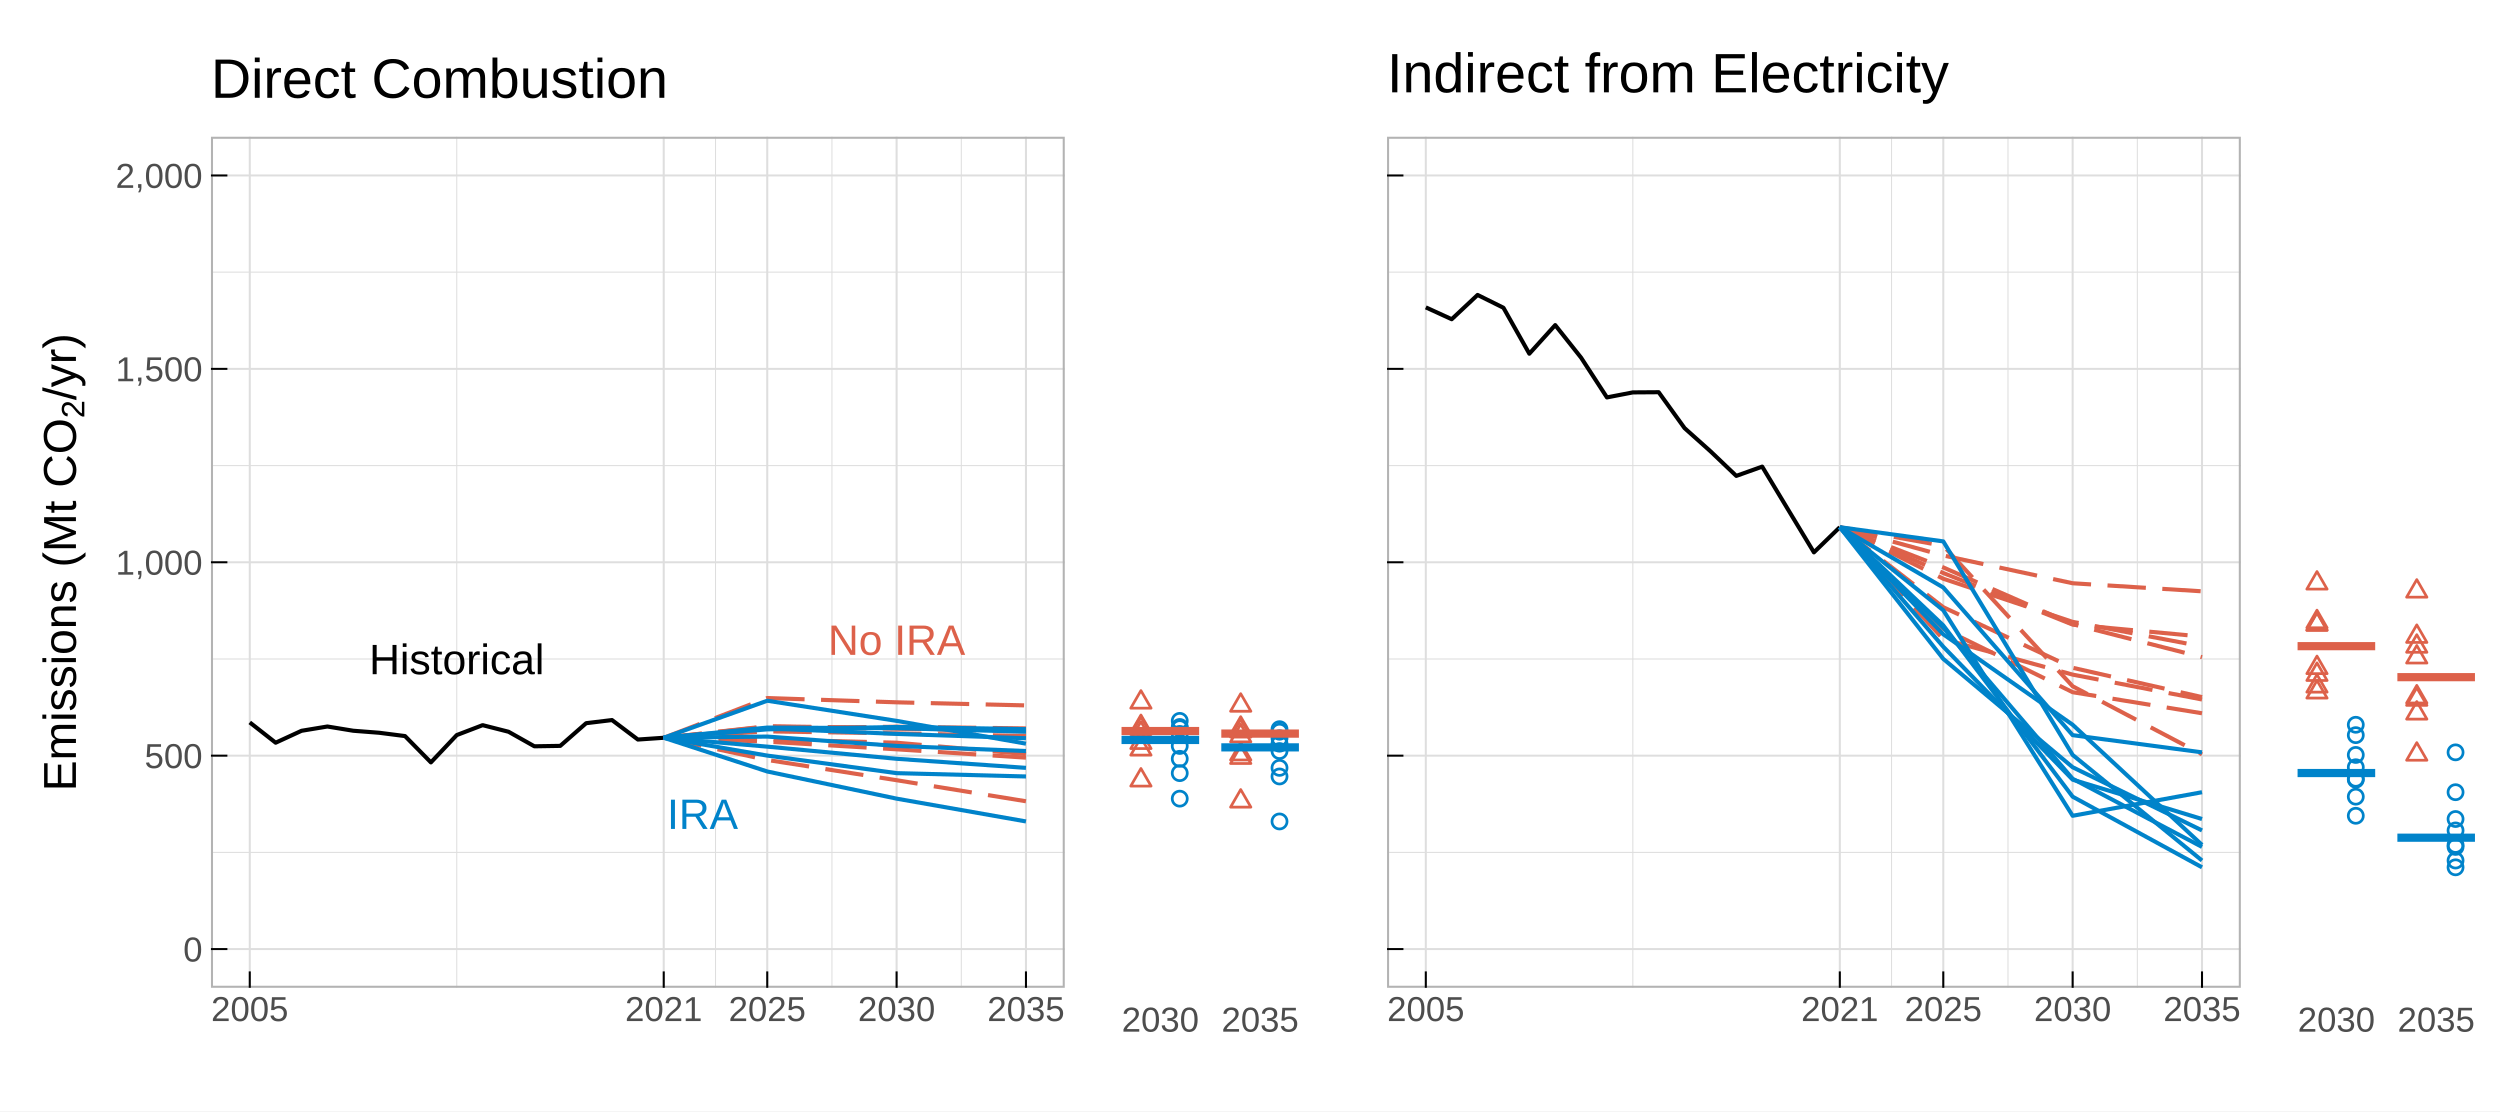
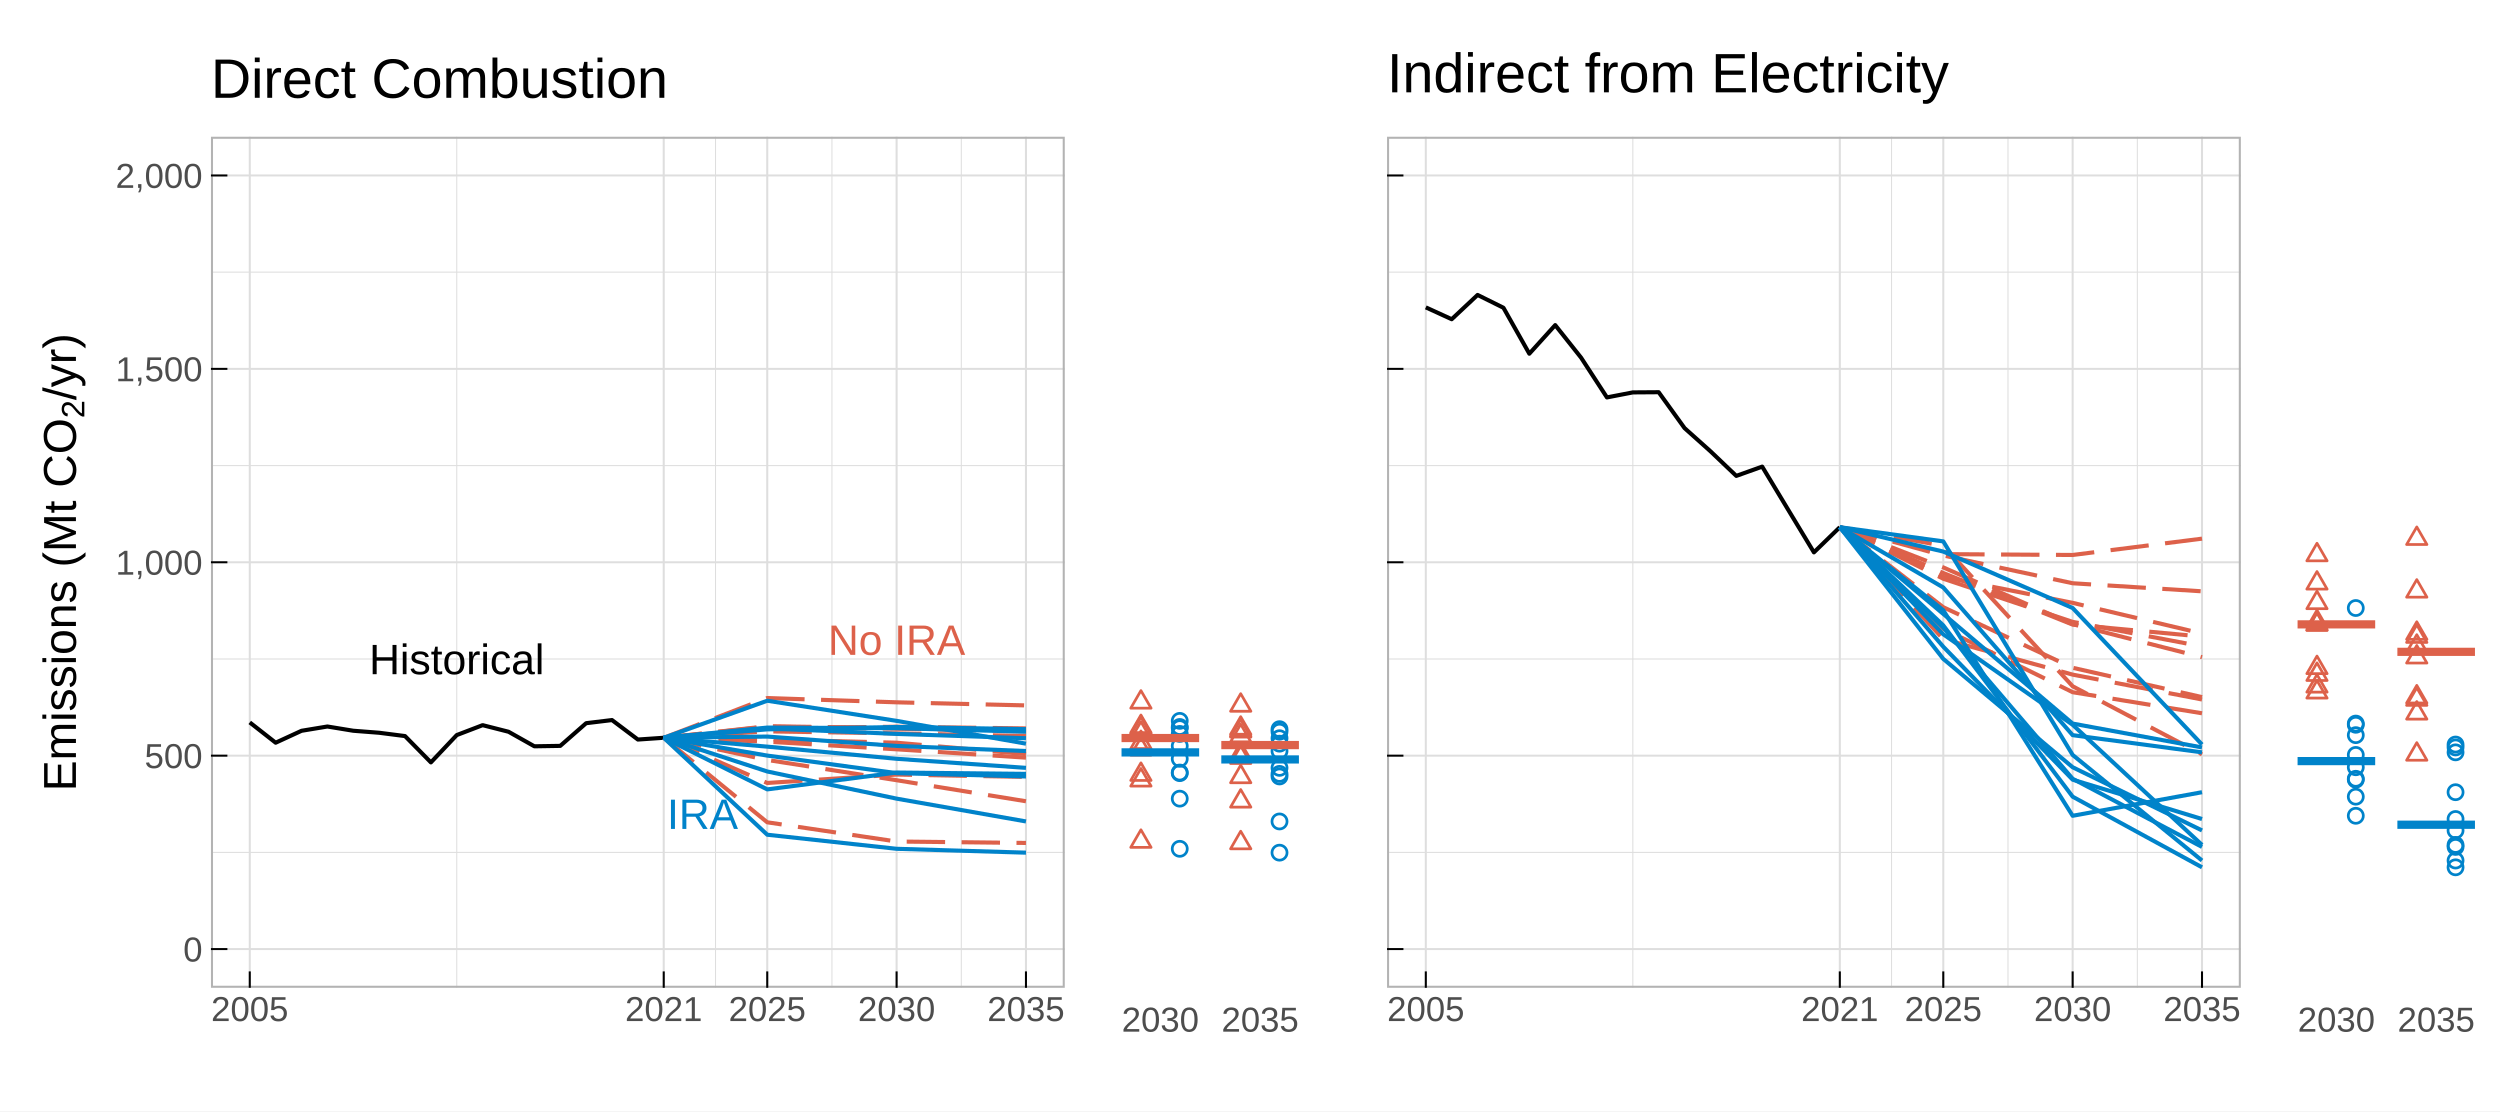
<svg xmlns="http://www.w3.org/2000/svg" class="svglite" width="648.00pt" height="288.00pt" viewBox="0 0 648.00 288.00">
  <defs>
    <style type="text/css">
    .svglite line, .svglite polyline, .svglite polygon, .svglite path, .svglite rect, .svglite circle {
      fill: none;
      stroke: #000000;
      stroke-linecap: round;
      stroke-linejoin: round;
      stroke-miterlimit: 10.00;
    }
    .svglite text {
      white-space: pre;
    }
  </style>
  </defs>
  <rect width="100%" height="100%" style="stroke: none; fill: #FFFFFF;" />
  <defs>
    <clipPath id="cpMC4wMHw2NDguMDB8MC4wMHwyODguMDA=">
      <rect x="0.00" y="0.00" width="648.00" height="288.00" />
    </clipPath>
  </defs>
  <g clip-path="url(#cpMC4wMHw2NDguMDB8MC4wMHwyODguMDA=)">
    <rect x="0" y="0.00" width="648.00" height="288.00" style="stroke-width: 1.07; stroke: #FFFFFF; fill: #FFFFFF;" />
  </g>
  <defs>
    <clipPath id="cpNTQuNjh8MzM3LjY5fDM1LjQ1fDI1Ni4wMw==">
      <rect x="54.68" y="35.45" width="283.01" height="220.58" />
    </clipPath>
  </defs>
  <g clip-path="url(#cpNTQuNjh8MzM3LjY5fDM1LjQ1fDI1Ni4wMw==)">
</g>
  <g clip-path="url(#cpMC4wMHw2NDguMDB8MC4wMHwyODguMDA=)">
</g>
  <defs>
    <clipPath id="cpNS40OHwyODUuOTV8NS40OHwyODIuNTI=">
      <rect x="5.48" y="5.48" width="280.48" height="277.04" />
    </clipPath>
  </defs>
  <g clip-path="url(#cpNS40OHwyODUuOTV8NS40OHwyODIuNTI=)">
    <rect x="5.48" y="5.48" width="280.48" height="277.04" style="stroke-width: 1.07; stroke: #FFFFFF; fill: #FFFFFF;" />
  </g>
  <g clip-path="url(#cpMC4wMHw2NDguMDB8MC4wMHwyODguMDA=)">
</g>
  <defs>
    <clipPath id="cpNTQuNjh8Mjc1Ljk5fDM1LjQ1fDI1Ni4wMw==">
      <rect x="54.68" y="35.45" width="221.31" height="220.58" />
    </clipPath>
  </defs>
  <g clip-path="url(#cpNTQuNjh8Mjc1Ljk5fDM1LjQ1fDI1Ni4wMw==)">
    <rect x="54.68" y="35.45" width="221.31" height="220.58" style="stroke-width: 1.07; stroke: none; fill: #FFFFFF;" />
    <polyline points="54.68,220.94 275.99,220.94 " style="stroke-width: 0.27; stroke: #DEDEDE; stroke-linecap: butt;" />
    <polyline points="54.68,170.81 275.99,170.81 " style="stroke-width: 0.27; stroke: #DEDEDE; stroke-linecap: butt;" />
    <polyline points="54.68,120.68 275.99,120.68 " style="stroke-width: 0.27; stroke: #DEDEDE; stroke-linecap: butt;" />
    <polyline points="54.68,70.54 275.99,70.54 " style="stroke-width: 0.27; stroke: #DEDEDE; stroke-linecap: butt;" />
    <polyline points="118.39,256.03 118.39,35.45 " style="stroke-width: 0.27; stroke: #DEDEDE; stroke-linecap: butt;" />
    <polyline points="185.46,256.03 185.46,35.45 " style="stroke-width: 0.27; stroke: #DEDEDE; stroke-linecap: butt;" />
    <polyline points="215.64,256.03 215.64,35.45 " style="stroke-width: 0.27; stroke: #DEDEDE; stroke-linecap: butt;" />
    <polyline points="249.17,256.03 249.17,35.45 " style="stroke-width: 0.27; stroke: #DEDEDE; stroke-linecap: butt;" />
    <polyline points="54.68,246.00 275.99,246.00 " style="stroke-width: 0.53; stroke: #DEDEDE; stroke-linecap: butt;" />
    <polyline points="54.68,195.87 275.99,195.87 " style="stroke-width: 0.53; stroke: #DEDEDE; stroke-linecap: butt;" />
    <polyline points="54.68,145.74 275.99,145.74 " style="stroke-width: 0.53; stroke: #DEDEDE; stroke-linecap: butt;" />
    <polyline points="54.68,95.61 275.99,95.61 " style="stroke-width: 0.53; stroke: #DEDEDE; stroke-linecap: butt;" />
    <polyline points="54.68,45.48 275.99,45.48 " style="stroke-width: 0.53; stroke: #DEDEDE; stroke-linecap: butt;" />
    <polyline points="64.74,256.03 64.74,35.45 " style="stroke-width: 0.53; stroke: #DEDEDE; stroke-linecap: butt;" />
    <polyline points="172.04,256.03 172.04,35.45 " style="stroke-width: 0.53; stroke: #DEDEDE; stroke-linecap: butt;" />
    <polyline points="198.87,256.03 198.87,35.45 " style="stroke-width: 0.53; stroke: #DEDEDE; stroke-linecap: butt;" />
    <polyline points="232.40,256.03 232.40,35.45 " style="stroke-width: 0.53; stroke: #DEDEDE; stroke-linecap: butt;" />
    <polyline points="265.93,256.03 265.93,35.45 " style="stroke-width: 0.53; stroke: #DEDEDE; stroke-linecap: butt;" />
    <polyline points="64.74,187.25 71.45,192.51 78.16,189.42 84.86,188.31 91.57,189.41 98.27,189.93 104.98,190.79 111.69,197.61 118.39,190.53 125.10,187.96 131.81,189.67 138.51,193.44 145.22,193.33 151.93,187.45 158.63,186.64 165.34,191.69 172.04,191.23 " style="stroke-width: 1.07; stroke-linecap: butt;" />
    <polyline points="172.04,191.23 198.87,196.98 232.40,202.23 265.93,207.69 " style="stroke-width: 1.07; stroke: #DD614A; stroke-dasharray: 9.96,4.27; stroke-linecap: butt;" />
    <polyline points="172.04,191.23 198.87,189.57 232.40,190.09 265.93,190.77 " style="stroke-width: 1.07; stroke: #DD614A; stroke-dasharray: 9.96,4.27; stroke-linecap: butt;" />
    <polyline points="172.04,191.23 198.87,191.64 232.40,192.51 265.93,195.47 " style="stroke-width: 1.07; stroke: #DD614A; stroke-dasharray: 9.96,4.27; stroke-linecap: butt;" />
+     <polyline points="172.04,191.23 198.87,202.95 232.40,200.77 265.93,201.37 " style="stroke-width: 1.07; stroke: #DD614A; stroke-dasharray: 9.96,4.27; stroke-linecap: butt;" />
+     <polyline points="172.04,191.23 198.87,213.14 232.40,218.12 265.93,218.49 " style="stroke-width: 1.07; stroke: #DD614A; stroke-dasharray: 9.96,4.27; stroke-linecap: butt;" />
    <polyline points="172.04,191.23 198.87,188.24 232.40,188.70 265.93,189.29 " style="stroke-width: 1.07; stroke: #DD614A; stroke-dasharray: 9.96,4.27; stroke-linecap: butt;" />
    <polyline points="172.04,191.23 198.87,188.34 232.40,188.87 265.93,189.54 " style="stroke-width: 1.07; stroke: #DD614A; stroke-dasharray: 9.96,4.27; stroke-linecap: butt;" />
    <polyline points="172.04,191.23 198.87,192.24 232.40,194.22 265.93,196.38 " style="stroke-width: 1.07; stroke: #DD614A; stroke-dasharray: 9.96,4.27; stroke-linecap: butt;" />
    <polyline points="172.04,191.23 198.87,180.93 232.40,182.04 265.93,182.84 " style="stroke-width: 1.07; stroke: #DD614A; stroke-dasharray: 9.96,4.27; stroke-linecap: butt;" />
    <polyline points="172.04,191.23 198.87,188.77 232.40,188.37 265.93,188.80 " style="stroke-width: 1.07; stroke: #DD614A; stroke-dasharray: 9.96,4.27; stroke-linecap: butt;" />
    <polyline points="172.04,191.23 198.87,199.97 232.40,207.01 265.93,212.92 " style="stroke-width: 1.07; stroke: #0083CA; stroke-linecap: butt;" />
    <polyline points="172.04,191.23 198.87,190.92 232.40,193.35 265.93,194.67 " style="stroke-width: 1.07; stroke: #0083CA; stroke-linecap: butt;" />
    <polyline points="172.04,191.23 198.87,195.85 232.40,200.40 265.93,201.26 " style="stroke-width: 1.07; stroke: #0083CA; stroke-linecap: butt;" />
+     <polyline points="172.04,191.23 198.87,204.61 232.40,200.24 265.93,200.59 " style="stroke-width: 1.07; stroke: #0083CA; stroke-linecap: butt;" />
+     <polyline points="172.04,191.23 198.87,216.36 232.40,220.01 265.93,221.01 " style="stroke-width: 1.07; stroke: #0083CA; stroke-linecap: butt;" />
    <polyline points="172.04,191.23 198.87,188.59 232.40,188.75 265.93,189.66 " style="stroke-width: 1.07; stroke: #0083CA; stroke-linecap: butt;" />
    <polyline points="172.04,191.23 198.87,188.81 232.40,190.23 265.93,191.35 " style="stroke-width: 1.07; stroke: #0083CA; stroke-linecap: butt;" />
    <polyline points="172.04,191.23 198.87,193.53 232.40,196.68 265.93,199.03 " style="stroke-width: 1.07; stroke: #0083CA; stroke-linecap: butt;" />
    <polyline points="172.04,191.23 198.87,181.63 232.40,186.85 265.93,192.76 " style="stroke-width: 1.07; stroke: #0083CA; stroke-linecap: butt;" />
    <polyline points="172.04,191.23 198.87,189.05 232.40,188.43 265.93,189.00 " style="stroke-width: 1.07; stroke: #0083CA; stroke-linecap: butt;" />
    <text x="118.39" y="174.76" text-anchor="middle" style="font-size: 11.04px; font-family: &quot;Arial&quot;;" textLength="45.35px" lengthAdjust="spacingAndGlyphs">Historical</text>
    <text x="232.40" y="169.74" text-anchor="middle" style="font-size: 11.04px;fill: #DD614A; font-family: &quot;Arial&quot;;" textLength="35.55px" lengthAdjust="spacingAndGlyphs">No IRA</text>
    <text x="182.10" y="214.86" text-anchor="middle" style="font-size: 11.04px;fill: #0083CA; font-family: &quot;Arial&quot;;" textLength="18.39px" lengthAdjust="spacingAndGlyphs">IRA</text>
    <rect x="54.68" y="35.45" width="221.31" height="220.58" style="stroke-width: 1.07; stroke: #B3B3B3;" />
  </g>
  <g clip-path="url(#cpMC4wMHw2NDguMDB8MC4wMHwyODguMDA=)">
    <text x="52.49" y="249.22" text-anchor="end" style="font-size: 9.00px;fill: #4D4D4D; font-family: &quot;Arial&quot;;" textLength="5.00px" lengthAdjust="spacingAndGlyphs">0</text>
    <text x="52.49" y="199.09" text-anchor="end" style="font-size: 9.00px;fill: #4D4D4D; font-family: &quot;Arial&quot;;" textLength="15.01px" lengthAdjust="spacingAndGlyphs">500</text>
    <text x="52.49" y="148.96" text-anchor="end" style="font-size: 9.00px;fill: #4D4D4D; font-family: &quot;Arial&quot;;" textLength="22.51px" lengthAdjust="spacingAndGlyphs">1,000</text>
    <text x="52.49" y="98.83" text-anchor="end" style="font-size: 9.00px;fill: #4D4D4D; font-family: &quot;Arial&quot;;" textLength="22.51px" lengthAdjust="spacingAndGlyphs">1,500</text>
    <text x="52.49" y="48.70" text-anchor="end" style="font-size: 9.00px;fill: #4D4D4D; font-family: &quot;Arial&quot;;" textLength="22.51px" lengthAdjust="spacingAndGlyphs">2,000</text>
    <polyline points="58.94,246.00 54.68,246.00 " style="stroke-width: 0.53; stroke-linecap: butt;" />
    <polyline points="58.94,195.87 54.68,195.87 " style="stroke-width: 0.53; stroke-linecap: butt;" />
    <polyline points="58.94,145.74 54.68,145.74 " style="stroke-width: 0.53; stroke-linecap: butt;" />
    <polyline points="58.94,95.61 54.68,95.61 " style="stroke-width: 0.53; stroke-linecap: butt;" />
    <polyline points="58.94,45.48 54.68,45.48 " style="stroke-width: 0.53; stroke-linecap: butt;" />
    <polyline points="64.74,251.78 64.74,256.03 " style="stroke-width: 0.53; stroke-linecap: butt;" />
    <polyline points="172.04,251.78 172.04,256.03 " style="stroke-width: 0.53; stroke-linecap: butt;" />
    <polyline points="198.87,251.78 198.87,256.03 " style="stroke-width: 0.53; stroke-linecap: butt;" />
    <polyline points="232.40,251.78 232.40,256.03 " style="stroke-width: 0.53; stroke-linecap: butt;" />
    <polyline points="265.93,251.78 265.93,256.03 " style="stroke-width: 0.53; stroke-linecap: butt;" />
    <text x="64.74" y="264.66" text-anchor="middle" style="font-size: 9.00px;fill: #4D4D4D; font-family: &quot;Arial&quot;;" textLength="20.02px" lengthAdjust="spacingAndGlyphs">2005</text>
    <text x="172.04" y="264.66" text-anchor="middle" style="font-size: 9.00px;fill: #4D4D4D; font-family: &quot;Arial&quot;;" textLength="20.02px" lengthAdjust="spacingAndGlyphs">2021</text>
    <text x="198.87" y="264.66" text-anchor="middle" style="font-size: 9.00px;fill: #4D4D4D; font-family: &quot;Arial&quot;;" textLength="20.02px" lengthAdjust="spacingAndGlyphs">2025</text>
    <text x="232.40" y="264.66" text-anchor="middle" style="font-size: 9.00px;fill: #4D4D4D; font-family: &quot;Arial&quot;;" textLength="20.02px" lengthAdjust="spacingAndGlyphs">2030</text>
    <text x="265.93" y="264.66" text-anchor="middle" style="font-size: 9.00px;fill: #4D4D4D; font-family: &quot;Arial&quot;;" textLength="20.02px" lengthAdjust="spacingAndGlyphs">2035</text>
    <text transform="translate(19.68,205.09) rotate(-90)" style="font-size: 12.00px; font-family: &quot;Arial&quot;;" textLength="87.36px" lengthAdjust="spacingAndGlyphs">Emissions (Mt C</text>
    <text transform="translate(19.68,117.73) rotate(-90)" style="font-size: 12.00px; font-family: &quot;Arial&quot;;" textLength="9.34px" lengthAdjust="spacingAndGlyphs">O</text>
    <text transform="translate(21.86,108.39) rotate(-90)" style="font-size: 8.40px; font-family: &quot;Arial&quot;;" textLength="4.67px" lengthAdjust="spacingAndGlyphs">2</text>
    <text transform="translate(19.68,103.72) rotate(-90)" style="font-size: 12.00px; font-family: &quot;Arial&quot;;" textLength="17.33px" lengthAdjust="spacingAndGlyphs">/yr)</text>
    <text x="54.68" y="25.35" style="font-size: 14.40px; font-family: &quot;Arial&quot;;" textLength="118.40px" lengthAdjust="spacingAndGlyphs">Direct Combustion</text>
  </g>
  <defs>
    <clipPath id="cpMjg1Ljk1fDMxMi44Mnw1LjQ4fDI4Mi41Mg==">
      <rect x="285.95" y="5.48" width="26.86" height="277.04" />
    </clipPath>
  </defs>
  <g clip-path="url(#cpMjg1Ljk1fDMxMi44Mnw1LjQ4fDI4Mi41Mg==)">
    <rect x="285.95" y="5.48" width="26.86" height="277.04" style="stroke-width: 1.07; stroke: #FFFFFF; fill: #FFFFFF;" />
  </g>
  <g clip-path="url(#cpMC4wMHw2NDguMDB8MC4wMHwyODguMDA=)">
</g>
  <defs>
    <clipPath id="cpMjg5LjY5fDMxMS44MnwzNS40NXwyNTYuMDM=">
      <rect x="289.69" y="35.45" width="22.13" height="220.58" />
    </clipPath>
  </defs>
  <g clip-path="url(#cpMjg5LjY5fDMxMS44MnwzNS40NXwyNTYuMDM=)">
    <rect x="289.69" y="35.45" width="22.13" height="220.58" style="stroke-width: 1.07; stroke: none; fill: #FFFFFF;" />
    <circle cx="305.79" cy="193.35" r="1.95" style="stroke-width: 0.71; stroke: #0083CA;" />
    <polygon points="295.73,187.06 298.36,191.61 293.09,191.61 " style="stroke-width: 0.71; stroke: #DD614A;" />
    <circle cx="305.79" cy="200.40" r="1.95" style="stroke-width: 0.71; stroke: #0083CA;" />
    <polygon points="295.73,189.47 298.36,194.03 293.09,194.03 " style="stroke-width: 0.71; stroke: #DD614A;" />
+     <circle cx="305.79" cy="200.24" r="1.95" style="stroke-width: 0.71; stroke: #0083CA;" />
+     <polygon points="295.73,197.73 298.36,202.29 293.09,202.29 " style="stroke-width: 0.71; stroke: #DD614A;" />
+     <circle cx="305.79" cy="220.01" r="1.95" style="stroke-width: 0.71; stroke: #0083CA;" />
+     <polygon points="295.73,215.08 298.36,219.64 293.09,219.64 " style="stroke-width: 0.71; stroke: #DD614A;" />
    <circle cx="305.79" cy="188.43" r="1.95" style="stroke-width: 0.71; stroke: #0083CA;" />
    <polygon points="295.73,185.33 298.36,189.89 293.09,189.89 " style="stroke-width: 0.71; stroke: #DD614A;" />
    <circle cx="305.79" cy="190.23" r="1.95" style="stroke-width: 0.71; stroke: #0083CA;" />
    <polygon points="295.73,185.83 298.36,190.39 293.09,190.39 " style="stroke-width: 0.71; stroke: #DD614A;" />
    <circle cx="305.79" cy="188.75" r="1.95" style="stroke-width: 0.71; stroke: #0083CA;" />
    <polygon points="295.73,185.66 298.36,190.22 293.09,190.22 " style="stroke-width: 0.71; stroke: #DD614A;" />
    <circle cx="305.79" cy="196.68" r="1.95" style="stroke-width: 0.71; stroke: #0083CA;" />
    <polygon points="295.73,191.18 298.36,195.73 293.09,195.73 " style="stroke-width: 0.71; stroke: #DD614A;" />
    <circle cx="305.79" cy="186.85" r="1.95" style="stroke-width: 0.71; stroke: #0083CA;" />
    <polygon points="295.73,179.00 298.36,183.56 293.09,183.56 " style="stroke-width: 0.71; stroke: #DD614A;" />
    <circle cx="305.79" cy="207.01" r="1.95" style="stroke-width: 0.71; stroke: #0083CA;" />
    <polygon points="295.73,199.19 298.36,203.75 293.09,203.75 " style="stroke-width: 0.71; stroke: #DD614A;" />
-     <line x1="290.70" y1="189.48" x2="310.82" y2="189.48" style="stroke-width: 2.13; stroke: #DD614A; stroke-linecap: butt;" />
-     <line x1="290.70" y1="191.79" x2="310.82" y2="191.79" style="stroke-width: 2.13; stroke: #0083CA; stroke-linecap: butt;" />
+     <line x1="290.70" y1="191.30" x2="310.82" y2="191.30" style="stroke-width: 2.13; stroke: #DD614A; stroke-linecap: butt;" />
+     <line x1="290.70" y1="195.02" x2="310.82" y2="195.02" style="stroke-width: 2.13; stroke: #0083CA; stroke-linecap: butt;" />
  </g>
  <g clip-path="url(#cpMC4wMHw2NDguMDB8MC4wMHwyODguMDA=)">
    <text x="300.76" y="267.40" text-anchor="middle" style="font-size: 9.00px;fill: #4D4D4D; font-family: &quot;Arial&quot;;" textLength="20.02px" lengthAdjust="spacingAndGlyphs">2030</text>
  </g>
  <defs>
    <clipPath id="cpMzEyLjgyfDMzNy42OXw1LjQ4fDI4Mi41Mg==">
      <rect x="312.82" y="5.48" width="24.87" height="277.04" />
    </clipPath>
  </defs>
  <g clip-path="url(#cpMzEyLjgyfDMzNy42OXw1LjQ4fDI4Mi41Mg==)">
    <rect x="312.82" y="5.48" width="24.87" height="277.04" style="stroke-width: 1.07; stroke: #FFFFFF; fill: #FFFFFF;" />
  </g>
  <g clip-path="url(#cpMC4wMHw2NDguMDB8MC4wMHwyODguMDA=)">
</g>
  <defs>
    <clipPath id="cpMzE1LjU2fDMzNy42OXwzNS40NXwyNTYuMDM=">
      <rect x="315.56" y="35.45" width="22.13" height="220.58" />
    </clipPath>
  </defs>
  <g clip-path="url(#cpMzE1LjU2fDMzNy42OXwzNS40NXwyNTYuMDM=)">
    <rect x="315.56" y="35.45" width="22.13" height="220.58" style="stroke-width: 1.07; stroke: none; fill: #FFFFFF;" />
    <circle cx="331.65" cy="194.67" r="1.95" style="stroke-width: 0.71; stroke: #0083CA;" />
    <polygon points="321.59,187.73 324.23,192.29 318.96,192.29 " style="stroke-width: 0.71; stroke: #DD614A;" />
    <circle cx="331.65" cy="201.26" r="1.95" style="stroke-width: 0.71; stroke: #0083CA;" />
    <polygon points="321.59,192.43 324.23,196.99 318.96,196.99 " style="stroke-width: 0.71; stroke: #DD614A;" />
+     <circle cx="331.65" cy="200.59" r="1.95" style="stroke-width: 0.71; stroke: #0083CA;" />
+     <polygon points="321.59,198.33 324.23,202.89 318.96,202.89 " style="stroke-width: 0.71; stroke: #DD614A;" />
+     <circle cx="331.65" cy="221.01" r="1.95" style="stroke-width: 0.71; stroke: #0083CA;" />
+     <polygon points="321.59,215.45 324.23,220.01 318.96,220.01 " style="stroke-width: 0.71; stroke: #DD614A;" />
    <circle cx="331.65" cy="189.00" r="1.95" style="stroke-width: 0.71; stroke: #0083CA;" />
    <polygon points="321.59,185.76 324.23,190.32 318.96,190.32 " style="stroke-width: 0.71; stroke: #DD614A;" />
    <circle cx="331.65" cy="191.35" r="1.95" style="stroke-width: 0.71; stroke: #0083CA;" />
    <polygon points="321.59,186.50 324.23,191.06 318.96,191.06 " style="stroke-width: 0.71; stroke: #DD614A;" />
    <circle cx="331.65" cy="189.66" r="1.95" style="stroke-width: 0.71; stroke: #0083CA;" />
    <polygon points="321.59,186.25 324.23,190.81 318.96,190.81 " style="stroke-width: 0.71; stroke: #DD614A;" />
    <circle cx="331.65" cy="199.03" r="1.95" style="stroke-width: 0.71; stroke: #0083CA;" />
    <polygon points="321.59,193.34 324.23,197.90 318.96,197.90 " style="stroke-width: 0.71; stroke: #DD614A;" />
    <circle cx="331.65" cy="192.76" r="1.95" style="stroke-width: 0.71; stroke: #0083CA;" />
    <polygon points="321.59,179.80 324.23,184.36 318.96,184.36 " style="stroke-width: 0.71; stroke: #DD614A;" />
    <circle cx="331.65" cy="212.92" r="1.95" style="stroke-width: 0.71; stroke: #0083CA;" />
    <polygon points="321.59,204.65 324.23,209.21 318.96,209.21 " style="stroke-width: 0.71; stroke: #DD614A;" />
-     <line x1="316.56" y1="190.15" x2="336.68" y2="190.15" style="stroke-width: 2.13; stroke: #DD614A; stroke-linecap: butt;" />
-     <line x1="316.56" y1="193.72" x2="336.68" y2="193.72" style="stroke-width: 2.13; stroke: #0083CA; stroke-linecap: butt;" />
+     <line x1="316.56" y1="193.12" x2="336.68" y2="193.12" style="stroke-width: 2.13; stroke: #DD614A; stroke-linecap: butt;" />
+     <line x1="316.56" y1="196.85" x2="336.68" y2="196.85" style="stroke-width: 2.13; stroke: #0083CA; stroke-linecap: butt;" />
  </g>
  <g clip-path="url(#cpMC4wMHw2NDguMDB8MC4wMHwyODguMDA=)">
    <text x="326.62" y="267.40" text-anchor="middle" style="font-size: 9.00px;fill: #4D4D4D; font-family: &quot;Arial&quot;;" textLength="20.02px" lengthAdjust="spacingAndGlyphs">2035</text>
  </g>
  <defs>
    <clipPath id="cpMzU5LjUyfDY0Mi41MnwzNS40NXwyNTYuMDM=">
      <rect x="359.52" y="35.45" width="283.01" height="220.58" />
    </clipPath>
  </defs>
  <g clip-path="url(#cpMzU5LjUyfDY0Mi41MnwzNS40NXwyNTYuMDM=)">
</g>
  <g clip-path="url(#cpMC4wMHw2NDguMDB8MC4wMHwyODguMDA=)">
</g>
  <defs>
    <clipPath id="cpMzM3LjY5fDU5MC43OXw1LjQ4fDI4Mi41Mg==">
      <rect x="337.69" y="5.48" width="253.10" height="277.04" />
    </clipPath>
  </defs>
  <g clip-path="url(#cpMzM3LjY5fDU5MC43OXw1LjQ4fDI4Mi41Mg==)">
    <rect x="337.69" y="5.48" width="253.10" height="277.04" style="stroke-width: 1.07; stroke: #FFFFFF; fill: #FFFFFF;" />
  </g>
  <g clip-path="url(#cpMC4wMHw2NDguMDB8MC4wMHwyODguMDA=)">
</g>
  <defs>
    <clipPath id="cpMzU5LjUyfDU4MC44MnwzNS40NXwyNTYuMDM=">
      <rect x="359.52" y="35.45" width="221.31" height="220.58" />
    </clipPath>
  </defs>
  <g clip-path="url(#cpMzU5LjUyfDU4MC44MnwzNS40NXwyNTYuMDM=)">
    <rect x="359.52" y="35.45" width="221.31" height="220.58" style="stroke-width: 1.07; stroke: none; fill: #FFFFFF;" />
    <polyline points="359.52,220.94 580.82,220.94 " style="stroke-width: 0.27; stroke: #DEDEDE; stroke-linecap: butt;" />
    <polyline points="359.52,170.81 580.82,170.81 " style="stroke-width: 0.27; stroke: #DEDEDE; stroke-linecap: butt;" />
    <polyline points="359.52,120.68 580.82,120.68 " style="stroke-width: 0.27; stroke: #DEDEDE; stroke-linecap: butt;" />
    <polyline points="359.52,70.54 580.82,70.54 " style="stroke-width: 0.27; stroke: #DEDEDE; stroke-linecap: butt;" />
    <polyline points="423.23,256.03 423.23,35.45 " style="stroke-width: 0.27; stroke: #DEDEDE; stroke-linecap: butt;" />
    <polyline points="490.29,256.03 490.29,35.45 " style="stroke-width: 0.27; stroke: #DEDEDE; stroke-linecap: butt;" />
    <polyline points="520.47,256.03 520.47,35.45 " style="stroke-width: 0.27; stroke: #DEDEDE; stroke-linecap: butt;" />
    <polyline points="554.00,256.03 554.00,35.45 " style="stroke-width: 0.27; stroke: #DEDEDE; stroke-linecap: butt;" />
    <polyline points="359.52,246.00 580.82,246.00 " style="stroke-width: 0.53; stroke: #DEDEDE; stroke-linecap: butt;" />
    <polyline points="359.52,195.87 580.82,195.87 " style="stroke-width: 0.53; stroke: #DEDEDE; stroke-linecap: butt;" />
    <polyline points="359.52,145.74 580.82,145.74 " style="stroke-width: 0.53; stroke: #DEDEDE; stroke-linecap: butt;" />
    <polyline points="359.52,95.61 580.82,95.61 " style="stroke-width: 0.53; stroke: #DEDEDE; stroke-linecap: butt;" />
    <polyline points="359.52,45.48 580.82,45.48 " style="stroke-width: 0.53; stroke: #DEDEDE; stroke-linecap: butt;" />
    <polyline points="369.57,256.03 369.57,35.45 " style="stroke-width: 0.53; stroke: #DEDEDE; stroke-linecap: butt;" />
    <polyline points="476.88,256.03 476.88,35.45 " style="stroke-width: 0.53; stroke: #DEDEDE; stroke-linecap: butt;" />
    <polyline points="503.70,256.03 503.70,35.45 " style="stroke-width: 0.53; stroke: #DEDEDE; stroke-linecap: butt;" />
    <polyline points="537.23,256.03 537.23,35.45 " style="stroke-width: 0.53; stroke: #DEDEDE; stroke-linecap: butt;" />
    <polyline points="570.76,256.03 570.76,35.45 " style="stroke-width: 0.53; stroke: #DEDEDE; stroke-linecap: butt;" />
    <polyline points="369.57,79.67 376.28,82.74 382.99,76.45 389.69,79.77 396.40,91.68 403.11,84.27 409.81,92.70 416.52,103.01 423.23,101.71 429.93,101.66 436.64,110.97 443.34,116.96 450.05,123.35 456.76,120.95 463.46,132.07 470.17,143.17 476.88,136.65 " style="stroke-width: 1.07; stroke-linecap: butt;" />
    <polyline points="476.88,136.65 503.70,147.08 537.23,161.79 570.76,170.34 " style="stroke-width: 1.07; stroke: #DD614A; stroke-dasharray: 9.96,4.27; stroke-linecap: butt;" />
    <polyline points="476.88,136.65 503.70,148.53 537.23,161.89 570.76,165.00 " style="stroke-width: 1.07; stroke: #DD614A; stroke-dasharray: 9.96,4.27; stroke-linecap: butt;" />
    <polyline points="476.88,136.65 503.70,143.98 537.23,151.18 570.76,153.27 " style="stroke-width: 1.07; stroke: #DD614A; stroke-dasharray: 9.96,4.27; stroke-linecap: butt;" />
+     <polyline points="476.88,136.65 503.70,149.54 537.23,156.26 570.76,164.20 " style="stroke-width: 1.07; stroke: #DD614A; stroke-dasharray: 9.96,4.27; stroke-linecap: butt;" />
+     <polyline points="476.88,136.65 503.70,143.63 537.23,143.85 570.76,139.62 " style="stroke-width: 1.07; stroke: #DD614A; stroke-dasharray: 9.96,4.27; stroke-linecap: butt;" />
    <polyline points="476.88,136.65 503.70,165.66 537.23,174.86 570.76,181.31 " style="stroke-width: 1.07; stroke: #DD614A; stroke-dasharray: 9.96,4.27; stroke-linecap: butt;" />
    <polyline points="476.88,136.65 503.70,157.39 537.23,173.09 570.76,180.69 " style="stroke-width: 1.07; stroke: #DD614A; stroke-dasharray: 9.96,4.27; stroke-linecap: butt;" />
    <polyline points="476.88,136.65 503.70,162.95 537.23,179.42 570.76,184.88 " style="stroke-width: 1.07; stroke: #DD614A; stroke-dasharray: 9.96,4.27; stroke-linecap: butt;" />
    <polyline points="476.88,136.65 503.70,141.46 537.23,177.88 570.76,195.53 " style="stroke-width: 1.07; stroke: #DD614A; stroke-dasharray: 9.96,4.27; stroke-linecap: butt;" />
    <polyline points="476.88,136.65 503.70,150.01 537.23,161.19 570.76,167.55 " style="stroke-width: 1.07; stroke: #DD614A; stroke-dasharray: 9.96,4.27; stroke-linecap: butt;" />
    <polyline points="476.88,136.65 503.70,167.63 537.23,202.09 570.76,212.29 " style="stroke-width: 1.07; stroke: #0083CA; stroke-linecap: butt;" />
    <polyline points="476.88,136.65 503.70,162.10 537.23,206.50 570.76,224.81 " style="stroke-width: 1.07; stroke: #0083CA; stroke-linecap: butt;" />
    <polyline points="476.88,136.65 503.70,170.79 537.23,198.87 570.76,215.25 " style="stroke-width: 1.07; stroke: #0083CA; stroke-linecap: butt;" />
+     <polyline points="476.88,136.65 503.70,159.13 537.23,187.55 570.76,193.74 " style="stroke-width: 1.07; stroke: #0083CA; stroke-linecap: butt;" />
+     <polyline points="476.88,136.65 503.70,142.97 537.23,157.60 570.76,192.98 " style="stroke-width: 1.07; stroke: #0083CA; stroke-linecap: butt;" />
    <polyline points="476.88,136.65 503.70,158.18 537.23,211.45 570.76,205.34 " style="stroke-width: 1.07; stroke: #0083CA; stroke-linecap: butt;" />
    <polyline points="476.88,136.65 503.70,162.65 537.23,201.86 570.76,219.52 " style="stroke-width: 1.07; stroke: #0083CA; stroke-linecap: butt;" />
    <polyline points="476.88,136.65 503.70,164.41 537.23,187.86 570.76,219.00 " style="stroke-width: 1.07; stroke: #0083CA; stroke-linecap: butt;" />
    <polyline points="476.88,136.65 503.70,140.33 537.23,195.68 570.76,223.05 " style="stroke-width: 1.07; stroke: #0083CA; stroke-linecap: butt;" />
    <polyline points="476.88,136.65 503.70,152.28 537.23,190.55 570.76,195.01 " style="stroke-width: 1.07; stroke: #0083CA; stroke-linecap: butt;" />
    <text x="436.64" y="149.69" text-anchor="middle" style="font-size: 11.04px;fill: none; font-family: &quot;Arial&quot;;" textLength="45.35px" lengthAdjust="spacingAndGlyphs">Historical</text>
    <text x="537.23" y="149.69" text-anchor="middle" style="font-size: 11.04px;fill: none; font-family: &quot;Arial&quot;;" textLength="35.55px" lengthAdjust="spacingAndGlyphs">No IRA</text>
    <text x="486.94" y="149.69" text-anchor="middle" style="font-size: 11.04px;fill: none; font-family: &quot;Arial&quot;;" textLength="18.39px" lengthAdjust="spacingAndGlyphs">IRA</text>
    <rect x="359.52" y="35.45" width="221.31" height="220.58" style="stroke-width: 1.07; stroke: #B3B3B3;" />
  </g>
  <g clip-path="url(#cpMC4wMHw2NDguMDB8MC4wMHwyODguMDA=)">
    <polyline points="363.77,246.00 359.52,246.00 " style="stroke-width: 0.53; stroke-linecap: butt;" />
    <polyline points="363.77,195.87 359.52,195.87 " style="stroke-width: 0.53; stroke-linecap: butt;" />
    <polyline points="363.77,145.74 359.52,145.74 " style="stroke-width: 0.53; stroke-linecap: butt;" />
    <polyline points="363.77,95.61 359.52,95.61 " style="stroke-width: 0.53; stroke-linecap: butt;" />
    <polyline points="363.77,45.48 359.52,45.48 " style="stroke-width: 0.53; stroke-linecap: butt;" />
    <polyline points="369.57,251.78 369.57,256.03 " style="stroke-width: 0.53; stroke-linecap: butt;" />
    <polyline points="476.88,251.78 476.88,256.03 " style="stroke-width: 0.53; stroke-linecap: butt;" />
    <polyline points="503.70,251.78 503.70,256.03 " style="stroke-width: 0.53; stroke-linecap: butt;" />
    <polyline points="537.23,251.78 537.23,256.03 " style="stroke-width: 0.53; stroke-linecap: butt;" />
    <polyline points="570.76,251.78 570.76,256.03 " style="stroke-width: 0.53; stroke-linecap: butt;" />
    <text x="369.57" y="264.66" text-anchor="middle" style="font-size: 9.00px;fill: #4D4D4D; font-family: &quot;Arial&quot;;" textLength="20.02px" lengthAdjust="spacingAndGlyphs">2005</text>
    <text x="476.88" y="264.66" text-anchor="middle" style="font-size: 9.00px;fill: #4D4D4D; font-family: &quot;Arial&quot;;" textLength="20.02px" lengthAdjust="spacingAndGlyphs">2021</text>
    <text x="503.70" y="264.66" text-anchor="middle" style="font-size: 9.00px;fill: #4D4D4D; font-family: &quot;Arial&quot;;" textLength="20.02px" lengthAdjust="spacingAndGlyphs">2025</text>
    <text x="537.23" y="264.66" text-anchor="middle" style="font-size: 9.00px;fill: #4D4D4D; font-family: &quot;Arial&quot;;" textLength="20.02px" lengthAdjust="spacingAndGlyphs">2030</text>
    <text x="570.76" y="264.66" text-anchor="middle" style="font-size: 9.00px;fill: #4D4D4D; font-family: &quot;Arial&quot;;" textLength="20.02px" lengthAdjust="spacingAndGlyphs">2035</text>
    <text x="359.52" y="23.93" style="font-size: 14.40px; font-family: &quot;Arial&quot;;" textLength="145.56px" lengthAdjust="spacingAndGlyphs">Indirect from Electricity</text>
  </g>
  <defs>
    <clipPath id="cpNTkwLjc5fDYxNy42NXw1LjQ4fDI4Mi41Mg==">
      <rect x="590.79" y="5.48" width="26.86" height="277.04" />
    </clipPath>
  </defs>
  <g clip-path="url(#cpNTkwLjc5fDYxNy42NXw1LjQ4fDI4Mi41Mg==)">
    <rect x="590.79" y="5.48" width="26.86" height="277.04" style="stroke-width: 1.07; stroke: #FFFFFF; fill: #FFFFFF;" />
  </g>
  <g clip-path="url(#cpMC4wMHw2NDguMDB8MC4wMHwyODguMDA=)">
</g>
  <defs>
    <clipPath id="cpNTk0LjUyfDYxNi42NXwzNS40NXwyNTYuMDM=">
      <rect x="594.52" y="35.45" width="22.13" height="220.58" />
    </clipPath>
  </defs>
  <g clip-path="url(#cpNTk0LjUyfDYxNi42NXwzNS40NXwyNTYuMDM=)">
    <rect x="594.52" y="35.45" width="22.13" height="220.58" style="stroke-width: 1.07; stroke: none; fill: #FFFFFF;" />
    <circle cx="610.62" cy="206.50" r="1.95" style="stroke-width: 0.71; stroke: #0083CA;" />
    <polygon points="600.56,158.85 603.19,163.41 597.93,163.41 " style="stroke-width: 0.71; stroke: #DD614A;" />
    <circle cx="610.62" cy="198.87" r="1.95" style="stroke-width: 0.71; stroke: #0083CA;" />
    <polygon points="600.56,148.14 603.19,152.70 597.93,152.70 " style="stroke-width: 0.71; stroke: #DD614A;" />
+     <circle cx="610.62" cy="187.55" r="1.95" style="stroke-width: 0.71; stroke: #0083CA;" />
+     <polygon points="600.56,153.22 603.19,157.78 597.93,157.78 " style="stroke-width: 0.71; stroke: #DD614A;" />
+     <circle cx="610.62" cy="157.60" r="1.95" style="stroke-width: 0.71; stroke: #0083CA;" />
+     <polygon points="600.56,140.81 603.19,145.37 597.93,145.37 " style="stroke-width: 0.71; stroke: #DD614A;" />
    <circle cx="610.62" cy="190.55" r="1.95" style="stroke-width: 0.71; stroke: #0083CA;" />
    <polygon points="600.56,158.15 603.19,162.71 597.93,162.71 " style="stroke-width: 0.71; stroke: #DD614A;" />
    <circle cx="610.62" cy="201.86" r="1.95" style="stroke-width: 0.71; stroke: #0083CA;" />
    <polygon points="600.56,170.05 603.19,174.61 597.93,174.61 " style="stroke-width: 0.71; stroke: #DD614A;" />
    <circle cx="610.62" cy="211.45" r="1.95" style="stroke-width: 0.71; stroke: #0083CA;" />
    <polygon points="600.56,171.82 603.19,176.38 597.93,176.38 " style="stroke-width: 0.71; stroke: #DD614A;" />
    <circle cx="610.62" cy="187.86" r="1.95" style="stroke-width: 0.71; stroke: #0083CA;" />
    <polygon points="600.56,176.38 603.19,180.94 597.93,180.94 " style="stroke-width: 0.71; stroke: #DD614A;" />
    <circle cx="610.62" cy="195.68" r="1.95" style="stroke-width: 0.71; stroke: #0083CA;" />
    <polygon points="600.56,174.84 603.19,179.40 597.93,179.40 " style="stroke-width: 0.71; stroke: #DD614A;" />
    <circle cx="610.62" cy="202.09" r="1.95" style="stroke-width: 0.71; stroke: #0083CA;" />
    <polygon points="600.56,158.75 603.19,163.31 597.93,163.31 " style="stroke-width: 0.71; stroke: #DD614A;" />
-     <line x1="595.53" y1="167.49" x2="615.65" y2="167.49" style="stroke-width: 2.13; stroke: #DD614A; stroke-linecap: butt;" />
-     <line x1="595.53" y1="200.37" x2="615.65" y2="200.37" style="stroke-width: 2.13; stroke: #0083CA; stroke-linecap: butt;" />
+     <line x1="595.53" y1="161.84" x2="615.65" y2="161.84" style="stroke-width: 2.13; stroke: #DD614A; stroke-linecap: butt;" />
+     <line x1="595.53" y1="197.28" x2="615.65" y2="197.28" style="stroke-width: 2.13; stroke: #0083CA; stroke-linecap: butt;" />
  </g>
  <g clip-path="url(#cpMC4wMHw2NDguMDB8MC4wMHwyODguMDA=)">
    <text x="605.59" y="267.40" text-anchor="middle" style="font-size: 9.00px;fill: #4D4D4D; font-family: &quot;Arial&quot;;" textLength="20.02px" lengthAdjust="spacingAndGlyphs">2030</text>
  </g>
  <defs>
    <clipPath id="cpNjE3LjY1fDY0Mi41Mnw1LjQ4fDI4Mi41Mg==">
      <rect x="617.65" y="5.48" width="24.87" height="277.04" />
    </clipPath>
  </defs>
  <g clip-path="url(#cpNjE3LjY1fDY0Mi41Mnw1LjQ4fDI4Mi41Mg==)">
    <rect x="617.65" y="5.48" width="24.87" height="277.04" style="stroke-width: 1.07; stroke: #FFFFFF; fill: #FFFFFF;" />
  </g>
  <g clip-path="url(#cpMC4wMHw2NDguMDB8MC4wMHwyODguMDA=)">
</g>
  <defs>
    <clipPath id="cpNjIwLjM5fDY0Mi41MnwzNS40NXwyNTYuMDM=">
      <rect x="620.39" y="35.45" width="22.13" height="220.58" />
    </clipPath>
  </defs>
  <g clip-path="url(#cpNjIwLjM5fDY0Mi41MnwzNS40NXwyNTYuMDM=)">
    <rect x="620.39" y="35.45" width="22.13" height="220.58" style="stroke-width: 1.07; stroke: none; fill: #FFFFFF;" />
    <circle cx="636.48" cy="224.81" r="1.95" style="stroke-width: 0.71; stroke: #0083CA;" />
    <polygon points="626.43,161.96 629.06,166.52 623.79,166.52 " style="stroke-width: 0.71; stroke: #DD614A;" />
    <circle cx="636.48" cy="215.25" r="1.95" style="stroke-width: 0.71; stroke: #0083CA;" />
    <polygon points="626.43,150.23 629.06,154.79 623.79,154.79 " style="stroke-width: 0.71; stroke: #DD614A;" />
+     <circle cx="636.48" cy="193.74" r="1.95" style="stroke-width: 0.71; stroke: #0083CA;" />
+     <polygon points="626.43,161.16 629.06,165.72 623.79,165.72 " style="stroke-width: 0.71; stroke: #DD614A;" />
+     <circle cx="636.48" cy="192.98" r="1.95" style="stroke-width: 0.71; stroke: #0083CA;" />
+     <polygon points="626.43,136.58 629.06,141.14 623.79,141.14 " style="stroke-width: 0.71; stroke: #DD614A;" />
    <circle cx="636.48" cy="195.01" r="1.95" style="stroke-width: 0.71; stroke: #0083CA;" />
    <polygon points="626.43,164.51 629.06,169.07 623.79,169.07 " style="stroke-width: 0.71; stroke: #DD614A;" />
    <circle cx="636.48" cy="219.52" r="1.95" style="stroke-width: 0.71; stroke: #0083CA;" />
    <polygon points="626.43,177.65 629.06,182.21 623.79,182.21 " style="stroke-width: 0.71; stroke: #DD614A;" />
    <circle cx="636.48" cy="205.34" r="1.95" style="stroke-width: 0.71; stroke: #0083CA;" />
    <polygon points="626.43,178.27 629.06,182.83 623.79,182.83 " style="stroke-width: 0.71; stroke: #DD614A;" />
    <circle cx="636.48" cy="219.00" r="1.95" style="stroke-width: 0.71; stroke: #0083CA;" />
    <polygon points="626.43,181.84 629.06,186.40 623.79,186.40 " style="stroke-width: 0.71; stroke: #DD614A;" />
    <circle cx="636.48" cy="223.05" r="1.95" style="stroke-width: 0.71; stroke: #0083CA;" />
    <polygon points="626.43,192.49 629.06,197.05 623.79,197.05 " style="stroke-width: 0.71; stroke: #DD614A;" />
    <circle cx="636.48" cy="212.29" r="1.95" style="stroke-width: 0.71; stroke: #0083CA;" />
    <polygon points="626.43,167.30 629.06,171.86 623.79,171.86 " style="stroke-width: 0.71; stroke: #DD614A;" />
-     <line x1="621.40" y1="175.52" x2="641.51" y2="175.52" style="stroke-width: 2.13; stroke: #DD614A; stroke-linecap: butt;" />
-     <line x1="621.40" y1="217.13" x2="641.51" y2="217.13" style="stroke-width: 2.13; stroke: #0083CA; stroke-linecap: butt;" />
+     <line x1="621.40" y1="168.95" x2="641.51" y2="168.95" style="stroke-width: 2.13; stroke: #DD614A; stroke-linecap: butt;" />
+     <line x1="621.40" y1="213.77" x2="641.51" y2="213.77" style="stroke-width: 2.13; stroke: #0083CA; stroke-linecap: butt;" />
  </g>
  <g clip-path="url(#cpMC4wMHw2NDguMDB8MC4wMHwyODguMDA=)">
    <text x="631.46" y="267.40" text-anchor="middle" style="font-size: 9.00px;fill: #4D4D4D; font-family: &quot;Arial&quot;;" textLength="20.02px" lengthAdjust="spacingAndGlyphs">2035</text>
  </g>
</svg>
